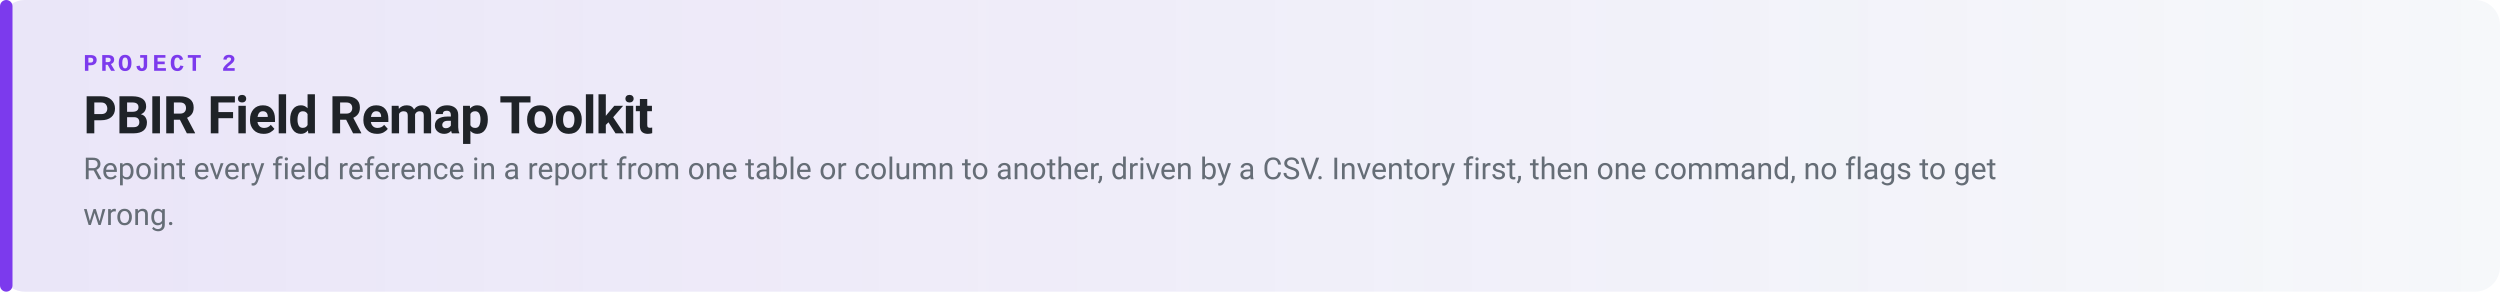
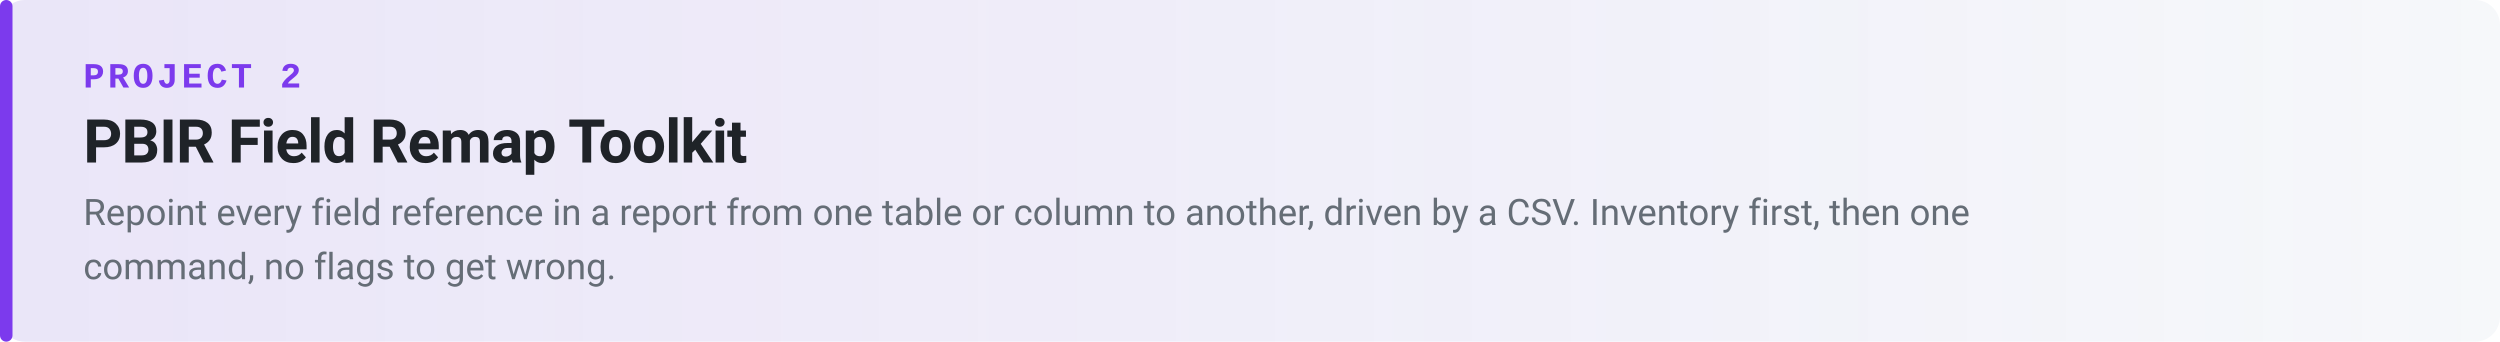
- <svg xmlns="http://www.w3.org/2000/svg" viewBox="0 0 1200 140" width="1200" height="140" role="img" aria-label="PBIR Field Remap Toolkit">
+ <svg xmlns="http://www.w3.org/2000/svg" viewBox="0 0 1200 164" width="1200" height="164" role="img" aria-label="PBIR Field Remap Toolkit">
  <style>
    .rise  { animation: rise .55s cubic-bezier(.2,.7,.3,1) both; }
    @keyframes rise { from { transform: translateY(9px) } to { transform: translateY(0) } }
    @media (prefers-reduced-motion: reduce) { * { animation: none !important } }</style>
  <defs>
    <linearGradient id="w" x1="0" y1="0" x2="1" y2="0">
      <stop offset="0%" stop-color="#7C3AED" stop-opacity="0.10" />
      <stop offset="100%" stop-color="#7C3AED" stop-opacity="0" />
    </linearGradient>
  </defs>
-   <rect width="1200" height="140" rx="12" fill="#F6F8FA" />
-   <rect width="1200" height="140" rx="12" fill="url(#w)" />
-   <rect width="6" height="140" rx="3" fill="#7C3AED" />
+   <rect width="1200" height="164" rx="12" fill="#F6F8FA" />
+   <rect width="1200" height="164" rx="12" fill="url(#w)" />
+   <rect width="6" height="164" rx="3" fill="#7C3AED" />
  <g class="rise">
-     <text x="40" y="34" font-family="ui-monospace,SFMono-Regular,'SF Mono',Consolas,'Liberation Mono',monospace" font-size="11.5" font-weight="600" letter-spacing="1.4" fill="#7C3AED">PROJECT 2</text>
-     <text x="40" y="64" font-family="system-ui,-apple-system,'Segoe UI',Roboto,Helvetica,Arial,sans-serif" font-size="25" font-weight="700" fill="#1F2328" letter-spacing="-0.4">PBIR Field Remap Toolkit</text>
-     <text x="40" y="86" font-family="system-ui,-apple-system,'Segoe UI',Roboto,Helvetica,Arial,sans-serif" font-size="14.5" fill="#656D76">Repoint every field reference in a report from one table or column to another, driven by a CSV. Inventory first, then one command, no flags to get</text>
-     <text x="40" y="108" font-family="system-ui,-apple-system,'Segoe UI',Roboto,Helvetica,Arial,sans-serif" font-size="14.5" fill="#656D76">wrong.</text>
+     <text x="40" y="42" font-family="ui-monospace,SFMono-Regular,'SF Mono',Consolas,'Liberation Mono',monospace" font-size="17" font-weight="700" letter-spacing="1.6" fill="#7C3AED">PROJECT 2</text>
+     <text x="40" y="78" font-family="system-ui,-apple-system,'Segoe UI',Roboto,Helvetica,Arial,sans-serif" font-size="29" font-weight="700" fill="#1F2328" letter-spacing="-0.4">PBIR Field Remap Toolkit</text>
+     <text x="40" y="108" font-family="system-ui,-apple-system,'Segoe UI',Roboto,Helvetica,Arial,sans-serif" font-size="17.5" fill="#656D76">Repoint every field reference in a report from one table or column to another, driven by a CSV. Inventory first, then one</text>
+     <text x="40" y="134" font-family="system-ui,-apple-system,'Segoe UI',Roboto,Helvetica,Arial,sans-serif" font-size="17.5" fill="#656D76">command, no flags to get wrong.</text>
  </g>
</svg>
